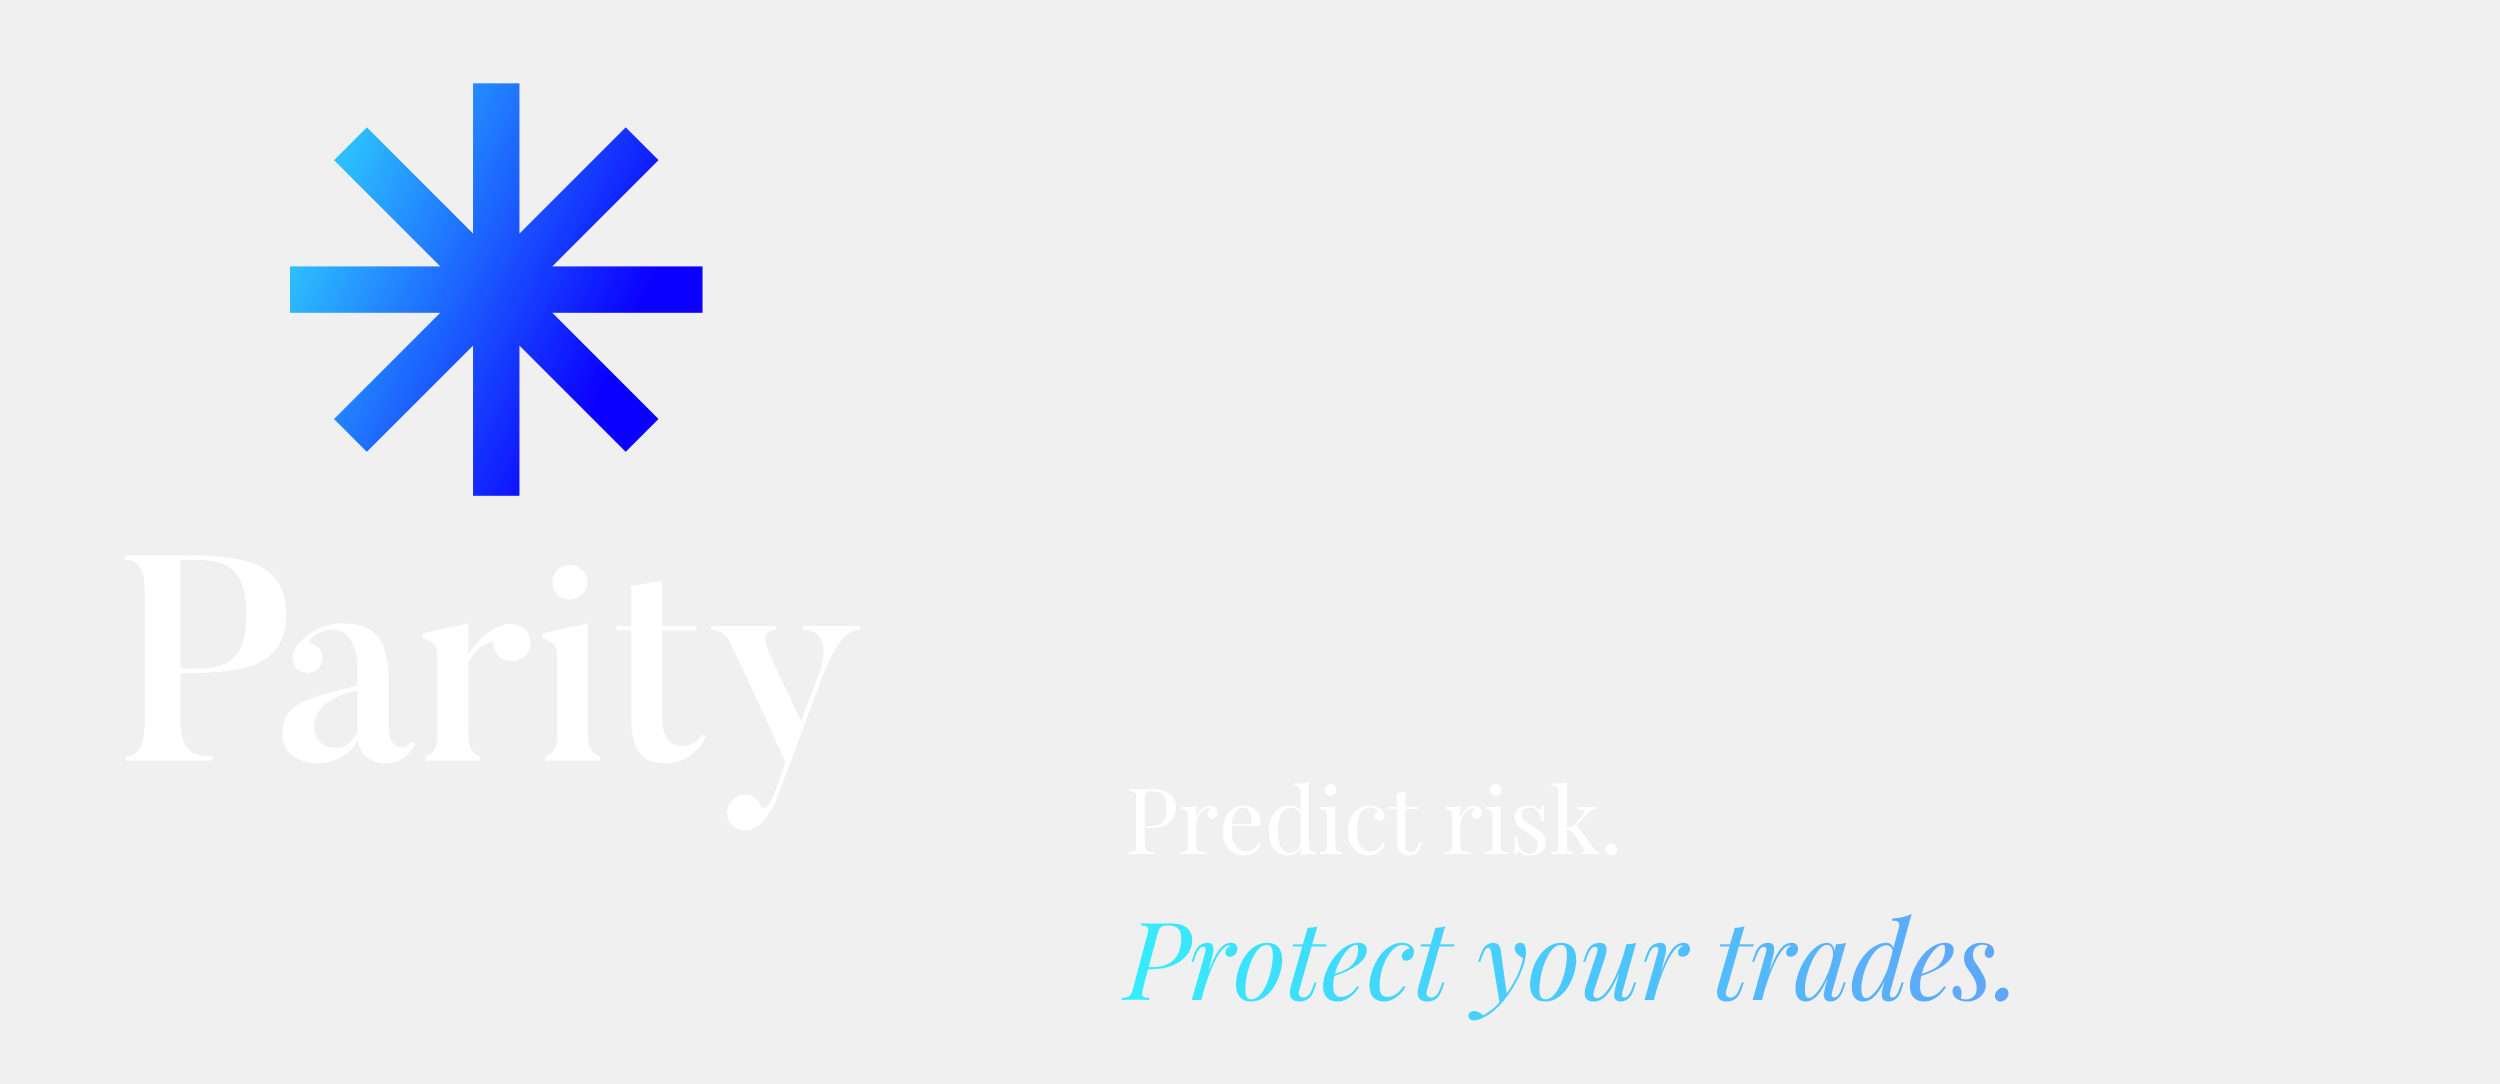
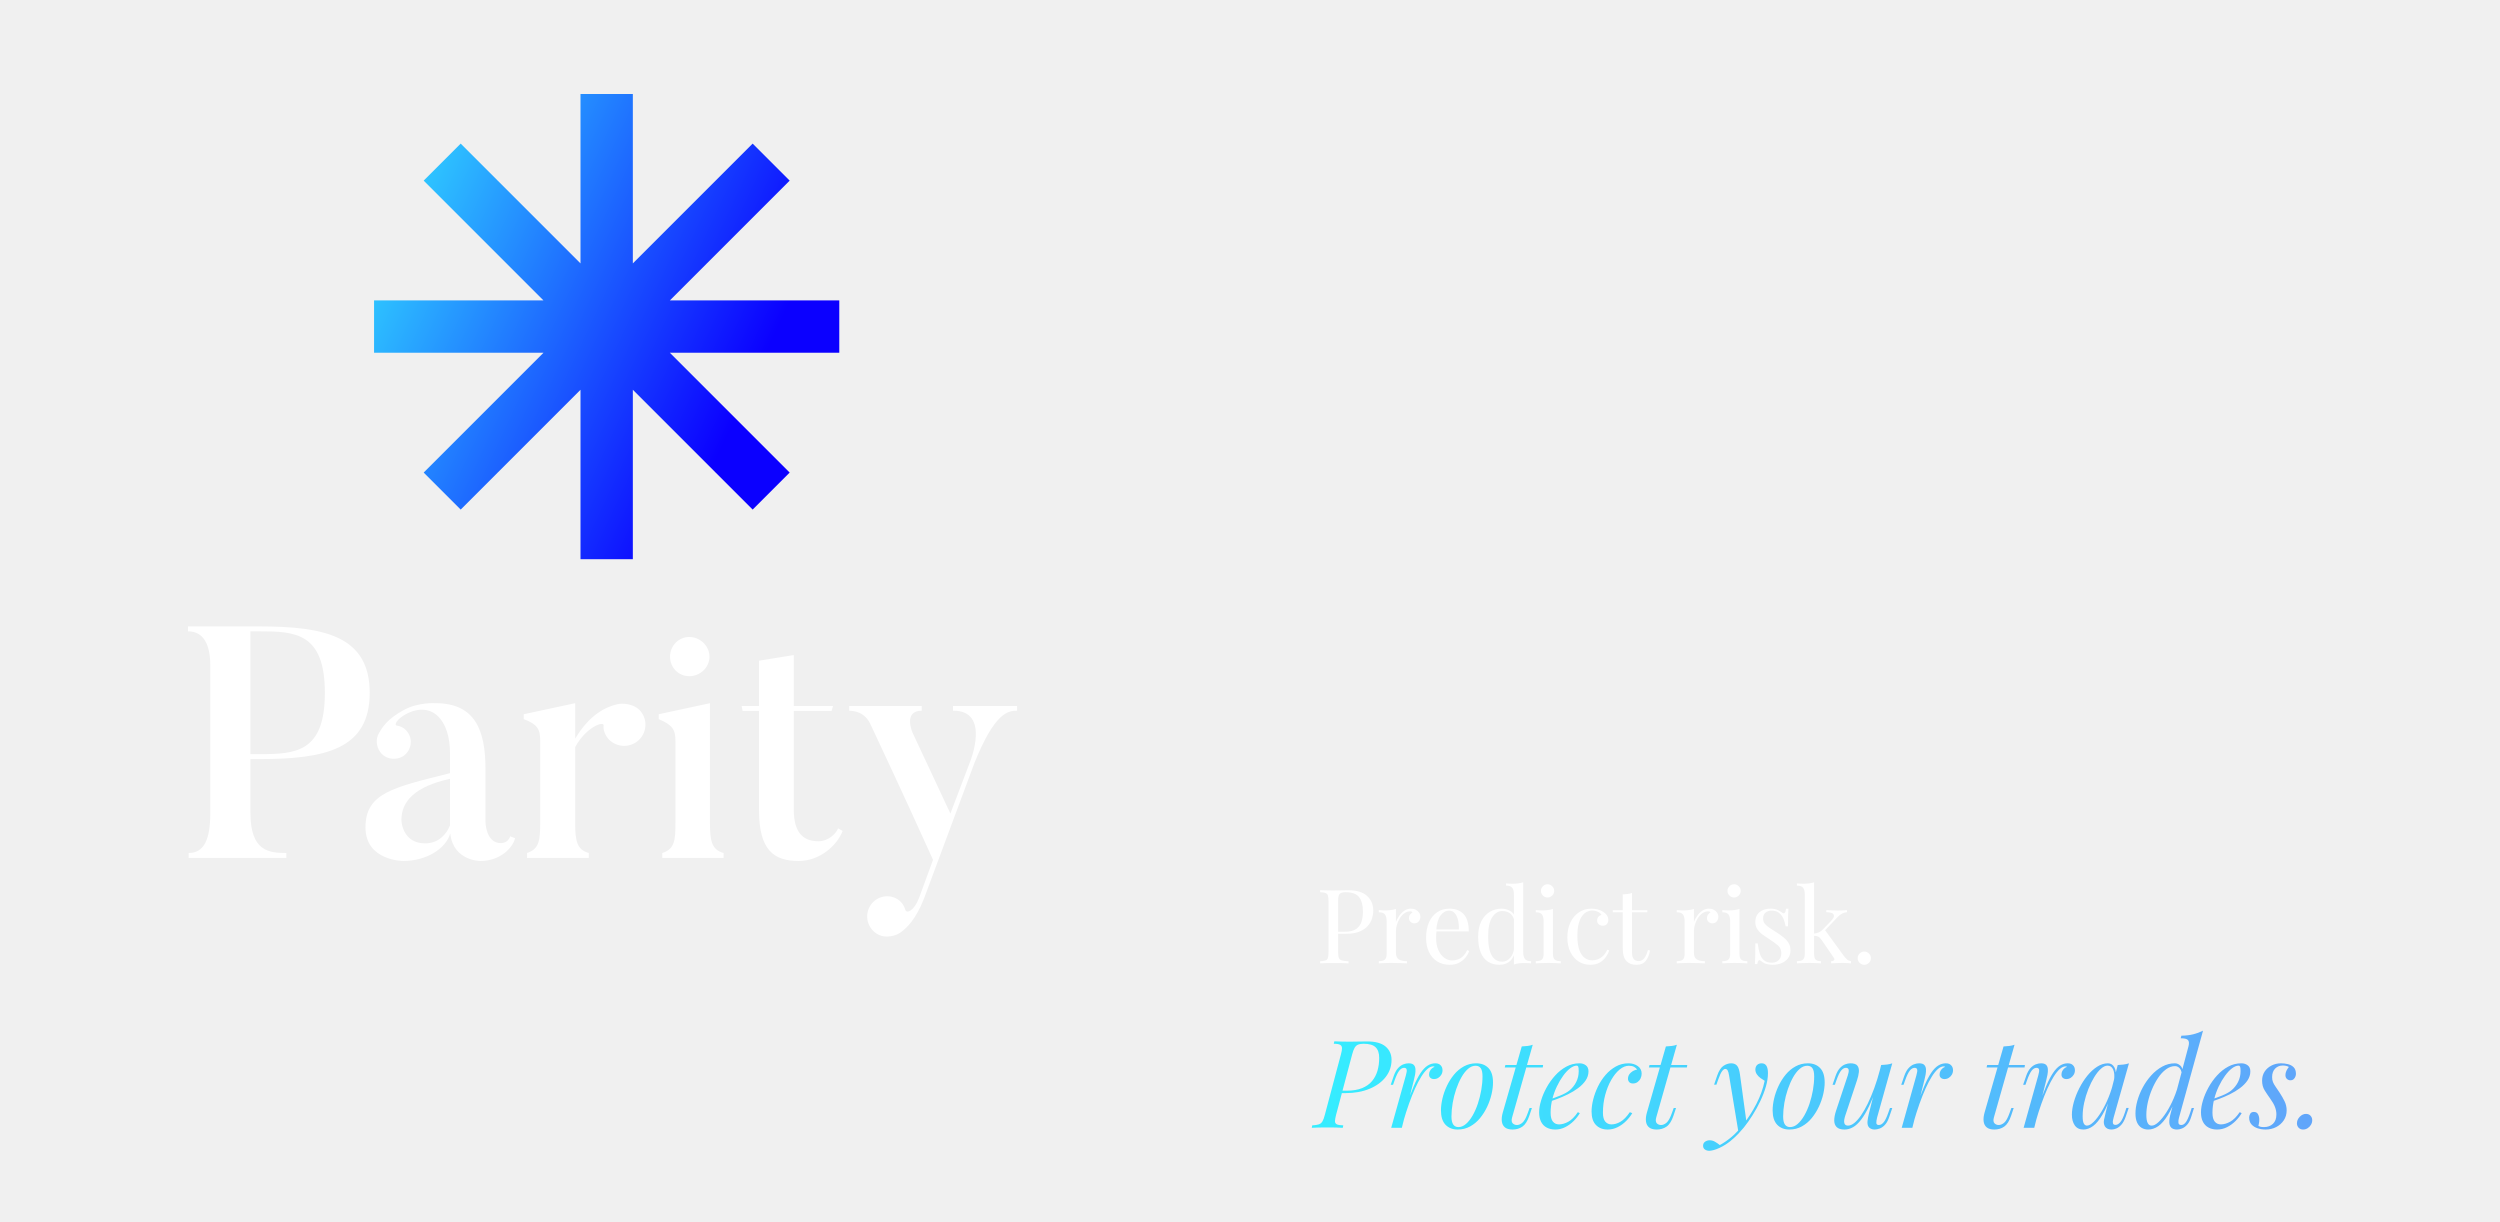
- <svg xmlns="http://www.w3.org/2000/svg" id="infographic" viewBox="0 0 1200 520" width="100%" height="100%">
+ <svg xmlns="http://www.w3.org/2000/svg" id="infographic" viewBox="0 0 1064 520" width="100%" height="100%">
  <defs>
    <linearGradient id="parity-icon-gradient" gradientTransform="rotate(25)" x1="0%" y1="0%" x2="100%" y2="0%">
      <stop offset="0%" style="stop-color: rgb(53, 237, 255); stop-opacity: 1;" />
      <stop offset="100%" style="stop-color: rgb(11, 0, 255); stop-opacity: 1;" />
    </linearGradient>
    <linearGradient id="parity-text-gradient" x1="0%" y1="0%" x2="100%" y2="0%">
      <stop offset="0%" style="stop-color: rgb(53, 237, 255); stop-opacity: 1;" />
      <stop offset="100%" style="stop-color: #60A5FA; stop-opacity: 1;" />
    </linearGradient>
  </defs>
-   <g id="parity-vertical-logo" transform="translate(60, 40) scale(2.2)">
+   <g id="parity-vertical-logo" transform="translate(80, 40) scale(2.2)">
    <g transform="matrix(1.125,0,0,1.125,24.75,-11.25)" fill="url(#parity-icon-gradient)">
      <path d="M90 45.5H60.864l20.603-20.603-6.364-6.364L54.5 39.135V10h-9.001v29.135L24.897 18.534l-6.364 6.364L39.135 45.5H10v9h29.135L18.533 75.101l6.364 6.364 20.602-20.601V90H54.5V60.864l20.603 20.602 6.364-6.364L60.864 54.5H90z" />
    </g>
    <g fill="#FFFFFF" id="parity-brand-text" transform="matrix(4.542516,0,0,4.542516,-1.77158,101.0467)">
      <path d="M3.05 5.87L3.05 0.64L3.43 0.64C4.94 0.64 6.22 0.69 6.22 3.26C6.22 5.80 4.97 5.87 3.43 5.87ZM3.05 6.08L3.43 6.08C6.22 6.08 8.13 5.67 8.13 3.26C8.13 0.85 6.22 0.43 3.43 0.43L0.39 0.43L0.39 0.64C1.05 0.64 1.34 1.19 1.34 2.10L1.34 8.39C1.34 9.53 1.06 10.08 0.42 10.08L0.42 10.29L4.58 10.29L4.58 10.08C3.84 10.08 3.05 10.01 3.05 8.37ZM11.55 6.92C11.55 6.92 11.55 8.88 11.55 8.90C11.42 9.24 11.09 9.67 10.49 9.67C9.60 9.67 9.48 8.86 9.48 8.67C9.48 7.88 10.05 7.25 11.55 6.92ZM14.11 9.37C14.03 9.66 13.72 9.66 13.72 9.66C13.06 9.66 13.06 8.74 13.06 8.74L13.06 6.50C13.06 4.84 12.61 3.70 10.93 3.70C10.93 3.70 10.22 3.65 9.60 3.98C8.85 4.38 8.64 4.77 8.51 5.00C8.39 5.22 8.40 5.53 8.57 5.77C8.79 6.09 9.25 6.16 9.58 5.94C9.90 5.70 9.98 5.25 9.74 4.93C9.62 4.76 9.46 4.68 9.27 4.65C9.18 4.63 9.25 4.38 9.74 4.13C10.79 3.63 11.55 4.40 11.55 5.84L11.55 6.68C9.13 7.29 7.95 7.52 7.95 8.99C7.95 10.42 9.56 10.42 9.56 10.42C10.54 10.42 11.37 9.90 11.56 9.25C11.69 10.43 12.85 10.42 12.85 10.42C13.66 10.42 14.22 9.88 14.32 9.45ZM18.65 3.75C18.20 3.86 17.51 4.16 16.88 5.21L16.88 3.70L14.69 4.17L14.69 4.38C15.26 4.59 15.39 4.80 15.39 5.28L15.39 8.78C15.39 9.51 15.36 9.91 14.83 10.08L14.83 10.29L17.46 10.29L17.46 10.08C16.95 9.94 16.88 9.56 16.88 8.78L16.88 5.57C17.36 4.69 18.12 4.45 18.09 4.65C18.07 4.86 18.16 5.08 18.33 5.26C18.70 5.61 19.26 5.60 19.61 5.25C19.96 4.90 19.96 4.33 19.61 3.98C19.36 3.74 18.93 3.68 18.65 3.75ZM21.74 2.55C22.20 2.55 22.60 2.18 22.60 1.72C22.60 1.26 22.20 0.88 21.74 0.88C21.28 0.88 20.92 1.26 20.92 1.72C20.92 2.18 21.28 2.55 21.74 2.55ZM23.20 10.08C22.69 9.94 22.62 9.56 22.62 8.79L22.62 3.70L20.44 4.17L20.44 4.38C21.01 4.62 21.15 4.82 21.15 5.29L21.15 8.79C21.15 9.51 21.13 9.91 20.59 10.08L20.59 10.29L23.20 10.29ZM28.08 9.03C27.97 9.28 27.65 9.58 27.24 9.58C26.56 9.58 26.19 9.18 26.19 8.23L26.19 4.03L27.80 4.03L27.86 3.82L26.19 3.82L26.19 1.65L24.71 1.89L24.71 3.82L23.97 3.82L24.01 4.03L24.71 4.03L24.71 8.27C24.71 9.97 25.35 10.42 26.40 10.42C27.29 10.42 28.03 9.77 28.27 9.14L28.08 9.03ZM32.97 3.82L32.97 4.02C34.59 4.00 33.70 6.19 33.70 6.19L32.86 8.40L31.25 4.96C31.25 4.96 30.83 4.02 31.64 4.02L31.64 3.82L28.55 3.82L28.55 4.02C28.76 4.03 29.23 4.06 29.48 4.65C29.48 4.65 30.84 7.53 32.12 10.37L31.53 11.98C31.32 12.54 31.00 12.68 30.94 12.50C30.88 12.29 30.74 12.10 30.52 12.00C30.09 11.80 29.58 12.00 29.39 12.43C29.20 12.87 29.39 13.37 29.82 13.57C30.11 13.71 30.55 13.62 30.77 13.44C31.01 13.26 31.40 12.89 31.74 12.01L33.89 6.23C34.75 4.10 35.31 4.02 35.70 4.02L35.70 3.82Z" />
    </g>
  </g>
-   <g id="parity-slogan" transform="translate(540, 0)">
+   <g id="parity-slogan" transform="translate(560, 0)">
    <path id="slogan-line-1" fill="#FFFFFF" d="M1.848 378.848Q2.772 378.892 4.268 378.936Q5.764 378.98 7.216 378.98Q9.284 378.98 11.176 378.936Q13.068 378.892 13.86 378.892Q19.184 378.892 21.824 381.312Q24.464 383.732 24.464 387.56Q24.464 389.144 23.936 390.882Q23.408 392.62 22.11 394.094Q20.812 395.568 18.568 396.492Q16.324 397.416 12.892 397.416H8.668V396.536H12.452Q15.576 396.536 17.226 395.348Q18.876 394.16 19.47 392.224Q20.064 390.288 20.064 388.044Q20.064 383.864 18.414 381.796Q16.764 379.728 12.76 379.728Q10.736 379.728 10.12 380.476Q9.504 381.224 9.504 383.512V405.336Q9.504 406.92 9.834 407.712Q10.164 408.504 11.132 408.768Q12.1 409.032 13.948 409.12V410Q12.804 409.912 11.044 409.89Q9.284 409.868 7.48 409.868Q5.764 409.868 4.268 409.89Q2.772 409.912 1.848 410V409.12Q3.344 409.032 4.114 408.768Q4.884 408.504 5.148 407.712Q5.412 406.92 5.412 405.336V383.512Q5.412 381.884 5.148 381.114Q4.884 380.344 4.114 380.058Q3.344 379.772 1.848 379.728ZM40.5 386.724Q41.688 386.724 42.59 387.208Q43.492 387.692 43.998 388.462Q44.504 389.232 44.504 390.2Q44.504 391.3 43.822 392.136Q43.14 392.972 41.996 392.972Q41.072 392.972 40.368 392.378Q39.664 391.784 39.664 390.684Q39.664 389.848 40.126 389.254Q40.588 388.66 41.16 388.308Q40.852 387.868 40.236 387.868Q38.872 387.868 37.728 388.682Q36.584 389.496 35.792 390.772Q35 392.048 34.56 393.478Q34.12 394.908 34.12 396.14V405.468Q34.12 407.624 35.374 408.35Q36.628 409.076 38.784 409.076V410Q37.772 409.956 35.924 409.89Q34.076 409.824 32.008 409.824Q30.512 409.824 29.038 409.89Q27.564 409.956 26.816 410V409.076Q28.62 409.076 29.39 408.416Q30.16 407.756 30.16 405.908V392.136Q30.16 390.156 29.456 389.21Q28.752 388.264 26.816 388.264V387.34Q28.224 387.472 29.544 387.472Q30.82 387.472 31.986 387.318Q33.152 387.164 34.12 386.856V392.356Q34.604 391.08 35.506 389.782Q36.408 388.484 37.684 387.604Q38.96 386.724 40.5 386.724ZM56.888 386.724Q60.76 386.724 62.938 389.078Q65.116 391.432 65.116 396.404H49.584L49.54 395.568H60.892Q60.98 393.412 60.54 391.586Q60.1 389.76 59.154 388.66Q58.208 387.56 56.712 387.56Q54.688 387.56 53.126 389.584Q51.564 391.608 51.256 396.008L51.388 396.184Q51.3 396.844 51.256 397.636Q51.212 398.428 51.212 399.22Q51.212 402.212 52.18 404.368Q53.148 406.524 54.71 407.646Q56.272 408.768 57.944 408.768Q59.264 408.768 60.452 408.35Q61.64 407.932 62.652 406.964Q63.664 405.996 64.412 404.368L65.292 404.72Q64.808 406.172 63.708 407.536Q62.608 408.9 60.936 409.758Q59.264 410.616 57.064 410.616Q53.896 410.616 51.63 409.164Q49.364 407.712 48.154 405.138Q46.944 402.564 46.944 399.22Q46.944 395.348 48.176 392.554Q49.408 389.76 51.652 388.242Q53.896 386.724 56.888 386.724ZM88.28 375.504V405.204Q88.28 407.184 89.006 408.13Q89.732 409.076 91.624 409.076V410Q90.26 409.868 88.896 409.868Q87.62 409.868 86.454 410Q85.288 410.132 84.32 410.484V380.784Q84.32 378.804 83.616 377.858Q82.912 376.912 80.976 376.912V375.988Q82.384 376.12 83.704 376.12Q84.98 376.12 86.146 375.966Q87.312 375.812 88.28 375.504ZM79.04 386.724Q80.976 386.724 82.67 387.648Q84.364 388.572 84.936 390.816L84.364 391.256Q83.748 389.408 82.45 388.572Q81.152 387.736 79.392 387.736Q76.796 387.736 75.058 390.42Q73.32 393.104 73.364 398.692Q73.364 402.256 74.046 404.61Q74.728 406.964 76.07 408.13Q77.412 409.296 79.348 409.296Q81.196 409.296 82.692 407.712Q84.188 406.128 84.496 403.048L85.024 403.664Q84.672 407.008 82.89 408.812Q81.108 410.616 78.072 410.616Q75.344 410.616 73.298 409.296Q71.252 407.976 70.174 405.336Q69.096 402.696 69.096 398.692Q69.096 394.688 70.482 392.026Q71.868 389.364 74.134 388.044Q76.4 386.724 79.04 386.724ZM98.64 376.34Q99.784 376.34 100.62 377.176Q101.456 378.012 101.456 379.156Q101.456 380.3 100.62 381.136Q99.784 381.972 98.64 381.972Q97.496 381.972 96.66 381.136Q95.824 380.3 95.824 379.156Q95.824 378.012 96.66 377.176Q97.496 376.34 98.64 376.34ZM100.928 386.856V405.908Q100.928 407.756 101.698 408.416Q102.468 409.076 104.272 409.076V410Q103.524 409.956 102.006 409.89Q100.488 409.824 98.948 409.824Q97.452 409.824 95.912 409.89Q94.372 409.956 93.624 410V409.076Q95.428 409.076 96.198 408.416Q96.968 407.756 96.968 405.908V392.136Q96.968 390.156 96.264 389.21Q95.56 388.264 93.624 388.264V387.34Q95.032 387.472 96.352 387.472Q97.628 387.472 98.794 387.318Q99.96 387.164 100.928 386.856ZM117.316 386.724Q118.724 386.724 120.044 387.076Q121.364 387.428 122.42 388.132Q123.432 388.792 123.96 389.65Q124.488 390.508 124.488 391.52Q124.488 392.708 123.828 393.346Q123.168 393.984 122.156 393.984Q121.188 393.984 120.462 393.412Q119.736 392.84 119.736 391.784Q119.736 390.772 120.286 390.156Q120.836 389.54 121.584 389.364Q121.144 388.572 120.022 388.044Q118.9 387.516 117.624 387.516Q116.524 387.516 115.424 388.044Q114.324 388.572 113.4 389.782Q112.476 390.992 111.904 393.082Q111.332 395.172 111.332 398.296Q111.332 402.168 112.212 404.456Q113.092 406.744 114.522 407.734Q115.952 408.724 117.668 408.724Q118.812 408.724 120 408.284Q121.188 407.844 122.244 406.854Q123.3 405.864 124.048 404.192L124.884 404.5Q124.444 405.908 123.432 407.338Q122.42 408.768 120.792 409.692Q119.164 410.616 116.788 410.616Q114.06 410.616 111.86 409.208Q109.66 407.8 108.362 405.182Q107.064 402.564 107.064 398.956Q107.064 395.348 108.362 392.598Q109.66 389.848 111.992 388.286Q114.324 386.724 117.316 386.724ZM134.584 380.036V387.384H141.096V388.264H134.584V405.292Q134.584 407.36 135.332 408.196Q136.08 409.032 137.4 409.032Q138.72 409.032 139.688 407.954Q140.656 406.876 141.36 404.324L142.24 404.544Q141.8 407.096 140.502 408.856Q139.204 410.616 136.52 410.616Q135.024 410.616 134.056 410.242Q133.088 409.868 132.34 409.164Q131.372 408.152 130.998 406.744Q130.624 405.336 130.624 403.004V388.264H126.4V387.384H130.624V380.652Q131.724 380.608 132.736 380.476Q133.748 380.344 134.584 380.036ZM167.316 386.724Q168.504 386.724 169.406 387.208Q170.308 387.692 170.814 388.462Q171.32 389.232 171.32 390.2Q171.32 391.3 170.638 392.136Q169.956 392.972 168.812 392.972Q167.888 392.972 167.184 392.378Q166.48 391.784 166.48 390.684Q166.48 389.848 166.942 389.254Q167.404 388.66 167.976 388.308Q167.668 387.868 167.052 387.868Q165.688 387.868 164.544 388.682Q163.4 389.496 162.608 390.772Q161.816 392.048 161.376 393.478Q160.936 394.908 160.936 396.14V405.468Q160.936 407.624 162.19 408.35Q163.444 409.076 165.6 409.076V410Q164.588 409.956 162.74 409.89Q160.892 409.824 158.824 409.824Q157.328 409.824 155.854 409.89Q154.38 409.956 153.632 410V409.076Q155.436 409.076 156.206 408.416Q156.976 407.756 156.976 405.908V392.136Q156.976 390.156 156.272 389.21Q155.568 388.264 153.632 388.264V387.34Q155.04 387.472 156.36 387.472Q157.636 387.472 158.802 387.318Q159.968 387.164 160.936 386.856V392.356Q161.42 391.08 162.322 389.782Q163.224 388.484 164.5 387.604Q165.776 386.724 167.316 386.724ZM178.028 376.34Q179.172 376.34 180.008 377.176Q180.844 378.012 180.844 379.156Q180.844 380.3 180.008 381.136Q179.172 381.972 178.028 381.972Q176.884 381.972 176.048 381.136Q175.212 380.3 175.212 379.156Q175.212 378.012 176.048 377.176Q176.884 376.34 178.028 376.34ZM180.316 386.856V405.908Q180.316 407.756 181.086 408.416Q181.856 409.076 183.66 409.076V410Q182.912 409.956 181.394 409.89Q179.876 409.824 178.336 409.824Q176.84 409.824 175.3 409.89Q173.76 409.956 173.012 410V409.076Q174.816 409.076 175.586 408.416Q176.356 407.756 176.356 405.908V392.136Q176.356 390.156 175.652 389.21Q174.948 388.264 173.012 388.264V387.34Q174.42 387.472 175.74 387.472Q177.016 387.472 178.182 387.318Q179.348 387.164 180.316 386.856ZM193.58 386.724Q195.34 386.724 196.572 387.296Q197.804 387.868 198.376 388.352Q199.828 389.54 200.136 386.768H201.148Q201.06 388 201.016 389.694Q200.972 391.388 200.972 394.248H199.96Q199.696 392.62 199.058 391.08Q198.42 389.54 197.188 388.55Q195.956 387.56 193.976 387.56Q192.436 387.56 191.402 388.418Q190.368 389.276 190.368 390.948Q190.368 392.268 191.16 393.214Q191.952 394.16 193.228 394.974Q194.504 395.788 196 396.756Q197.672 397.812 199.036 398.912Q200.4 400.012 201.214 401.332Q202.028 402.652 202.028 404.456Q202.028 406.48 200.972 407.844Q199.916 409.208 198.222 409.912Q196.528 410.616 194.504 410.616Q193.536 410.616 192.678 410.462Q191.82 410.308 191.028 410Q190.588 409.78 190.126 409.472Q189.664 409.164 189.224 408.812Q188.784 408.46 188.432 408.834Q188.08 409.208 187.904 410.308H186.892Q186.98 408.9 187.024 406.876Q187.068 404.852 187.068 401.508H188.08Q188.388 403.972 188.96 405.82Q189.532 407.668 190.764 408.702Q191.996 409.736 194.196 409.736Q195.076 409.736 195.978 409.34Q196.88 408.944 197.496 408.02Q198.112 407.096 198.112 405.556Q198.112 403.62 196.704 402.388Q195.296 401.156 193.14 399.792Q191.556 398.78 190.17 397.768Q188.784 396.756 187.926 395.48Q187.068 394.204 187.068 392.4Q187.068 390.42 187.97 389.166Q188.872 387.912 190.368 387.318Q191.864 386.724 193.58 386.724ZM212.08 375.504V405.908Q212.08 407.756 212.74 408.416Q213.4 409.076 214.984 409.076V410Q214.28 409.956 212.894 409.89Q211.508 409.824 210.1 409.824Q208.604 409.824 207.064 409.89Q205.524 409.956 204.776 410V409.076Q206.58 409.076 207.35 408.416Q208.12 407.756 208.12 405.908V380.784Q208.12 378.804 207.416 377.858Q206.712 376.912 204.776 376.912V375.988Q206.184 376.12 207.504 376.12Q208.78 376.12 209.946 375.966Q211.112 375.812 212.08 375.504ZM226.072 387.34V388.22Q224.972 388.308 224.004 388.814Q223.036 389.32 222.112 390.288L215.908 396.8L216.524 395.568L224.708 406.788Q225.456 407.8 226.138 408.372Q226.82 408.944 227.788 409.076V410Q227.304 409.956 226.27 409.89Q225.236 409.824 224.224 409.824Q222.86 409.824 221.452 409.89Q220.044 409.956 219.34 410V409.076Q220.22 409.076 220.572 408.636Q220.924 408.196 220.44 407.58L215.38 400.188Q214.544 399 213.862 398.648Q213.18 398.296 211.904 398.252V397.372Q213.312 397.196 214.192 396.778Q215.072 396.36 215.864 395.524L219.12 392.136Q220.528 390.684 220.528 389.826Q220.528 388.968 219.626 388.594Q218.724 388.22 217.272 388.22V387.34Q218.416 387.384 219.846 387.45Q221.276 387.516 222.244 387.516Q222.992 387.516 223.696 387.494Q224.4 387.472 225.016 387.428Q225.632 387.384 226.072 387.34ZM233.44 404.984Q234.584 404.984 235.42 405.82Q236.256 406.656 236.256 407.8Q236.256 408.944 235.42 409.78Q234.584 410.616 233.44 410.616Q232.296 410.616 231.46 409.78Q230.624 408.944 230.624 407.8Q230.624 406.656 231.46 405.82Q232.296 404.984 233.44 404.984Z" />
    <path id="slogan-line-2" fill="url(#parity-text-gradient)" d="M10.556 465.232 10.816 464.192H13.156Q17.004 464.192 19.656 463.126Q22.308 462.06 23.92 460.136Q25.532 458.212 26.26 455.69Q26.988 453.168 26.988 450.256Q26.988 447.188 25.454 445.706Q23.92 444.224 20.384 444.224Q18.876 444.224 17.966 444.614Q17.056 445.004 16.51 445.966Q15.964 446.928 15.496 448.696L8.632 474.488Q8.216 476.1 8.164 477.062Q8.112 478.024 8.866 478.466Q9.62 478.908 11.7 478.96L11.492 480Q10.296 479.896 8.58 479.87Q6.864 479.844 5.044 479.844Q3.016 479.844 1.196 479.87Q-0.624 479.896 -1.716 480L-1.508 478.96Q0.26 478.856 1.248 478.544Q2.236 478.232 2.808 477.296Q3.38 476.36 3.848 474.488L10.712 448.696Q11.18 447.032 11.154 446.07Q11.128 445.108 10.348 444.666Q9.568 444.224 7.644 444.224L7.904 443.184Q8.944 443.236 10.764 443.288Q12.584 443.34 14.3 443.34Q16.172 443.34 18.07 443.288Q19.968 443.236 21.892 443.236Q27.144 443.236 29.692 445.394Q32.24 447.552 32.24 451.088Q32.24 455.144 29.77 458.342Q27.3 461.54 22.88 463.386Q18.46 465.232 12.636 465.232ZM36.62 480H32.096L38.336 457.692Q38.856 455.924 38.674 455.196Q38.492 454.468 37.608 454.468Q36.464 454.468 35.528 455.664Q34.592 456.86 33.552 459.772L32.876 461.696H31.888L33.188 457.9Q33.968 455.716 35.034 454.572Q36.1 453.428 37.27 452.986Q38.44 452.544 39.48 452.544Q41.04 452.544 41.69 453.22Q42.34 453.896 42.418 454.988Q42.496 456.08 42.262 457.354Q42.028 458.628 41.716 459.824ZM49.984 453.844Q48.788 453.844 47.514 454.962Q46.24 456.08 44.914 458.186Q43.588 460.292 42.262 463.23Q40.936 466.168 39.662 469.756Q38.388 473.344 37.192 477.504L38.492 470.848Q40.208 465.752 41.69 462.268Q43.172 458.784 44.628 456.626Q46.084 454.468 47.618 453.506Q49.152 452.544 50.868 452.544Q52.324 452.544 53.13 453.376Q53.936 454.208 53.936 455.508Q53.936 456.548 53.416 457.406Q52.896 458.264 52.09 458.758Q51.284 459.252 50.296 459.252Q49.412 459.252 48.814 458.758Q48.216 458.264 48.216 457.38Q48.216 456.548 48.528 455.898Q48.84 455.248 49.36 454.78Q49.88 454.312 50.556 454.052Q50.452 453.948 50.322 453.896Q50.192 453.844 49.984 453.844ZM67.988 453.584Q66.324 453.584 64.79 454.91Q63.256 456.236 61.982 458.498Q60.708 460.76 59.746 463.568Q58.784 466.376 58.264 469.392Q57.744 472.408 57.744 475.164Q57.744 477.504 58.498 478.596Q59.252 479.688 60.708 479.688Q62.372 479.688 63.906 478.362Q65.44 477.036 66.74 474.774Q68.04 472.512 68.976 469.704Q69.912 466.896 70.432 463.906Q70.952 460.916 70.952 458.108Q70.952 455.716 70.224 454.65Q69.496 453.584 67.988 453.584ZM53.272 472.564Q53.272 470.276 53.896 467.572Q54.52 464.868 55.768 462.216Q57.016 459.564 58.81 457.38Q60.604 455.196 62.996 453.87Q65.388 452.544 68.3 452.544Q71.524 452.544 73.474 454.546Q75.424 456.548 75.424 460.708Q75.424 462.996 74.8 465.7Q74.176 468.404 72.928 471.056Q71.68 473.708 69.886 475.892Q68.092 478.076 65.7 479.402Q63.308 480.728 60.396 480.728Q57.172 480.728 55.222 478.7Q53.272 476.672 53.272 472.564ZM96.756 453.272 96.6 454.312H80.428L80.688 453.272ZM83.548 475.58Q83.08 477.296 83.782 478.05Q84.484 478.804 85.628 478.804Q86.772 478.804 87.942 477.816Q89.112 476.828 90.256 473.604L90.984 471.576H91.972L90.88 474.852Q89.736 478.232 87.942 479.48Q86.148 480.728 83.756 480.728Q81.624 480.728 80.506 479.818Q79.388 478.908 79.18 477.244Q78.972 475.58 79.596 473.448L87.656 445.368Q88.904 445.316 90.126 445.16Q91.348 445.004 92.336 444.64ZM98.796 468.196Q101.708 467.208 104.074 466.246Q106.44 465.284 107.844 464.192Q109.716 462.684 110.808 460.552Q111.9 458.42 111.9 455.872Q111.9 454.364 111.692 453.948Q111.484 453.532 111.068 453.532Q109.768 453.532 108.26 454.676Q106.752 455.82 105.296 457.822Q103.84 459.824 102.618 462.372Q101.396 464.92 100.668 467.806Q99.94 470.692 99.94 473.552Q99.94 476.204 100.928 477.374Q101.916 478.544 103.528 478.544Q105.4 478.544 107.48 477.4Q109.56 476.256 111.536 473.344L112.368 473.76Q111.38 475.476 109.768 477.088Q108.156 478.7 106.154 479.714Q104.152 480.728 101.916 480.728Q99.836 480.728 98.276 479.896Q96.716 479.064 95.884 477.426Q95.052 475.788 95.052 473.396Q95.052 471.16 95.884 468.378Q96.716 465.596 98.25 462.814Q99.784 460.032 101.916 457.692Q104.048 455.352 106.648 453.948Q109.248 452.544 112.212 452.544Q113.824 452.544 114.942 453.402Q116.06 454.26 116.06 455.976Q116.06 458.056 114.838 459.85Q113.616 461.644 111.614 463.126Q109.612 464.608 107.272 465.752Q104.932 466.896 102.696 467.728Q100.46 468.56 98.744 469.08ZM133.232 453.584Q131.256 453.584 129.306 455.196Q127.356 456.808 125.744 459.616Q124.132 462.424 123.17 466.012Q122.208 469.6 122.208 473.552Q122.208 476.204 123.222 477.374Q124.236 478.544 125.848 478.544Q127.72 478.544 129.696 477.4Q131.672 476.256 133.648 473.344L134.688 473.76Q133.7 475.476 132.088 477.088Q130.476 478.7 128.474 479.714Q126.472 480.728 124.236 480.728Q121.116 480.728 119.244 478.804Q117.372 476.88 117.372 473.084Q117.372 470.692 118.074 467.91Q118.776 465.128 120.102 462.398Q121.428 459.668 123.352 457.458Q125.276 455.248 127.72 453.896Q130.164 452.544 133.076 452.544Q135.364 452.544 137.028 453.714Q138.692 454.884 138.692 456.964Q138.692 457.952 138.25 458.914Q137.808 459.876 136.976 460.5Q136.144 461.124 135 461.124Q133.908 461.124 133.388 460.526Q132.868 459.928 132.868 459.096Q132.868 457.588 134.064 456.522Q135.26 455.456 136.768 455.196Q136.248 454.468 135.416 454.026Q134.584 453.584 133.232 453.584ZM158.1 453.272 157.944 454.312H141.772L142.032 453.272ZM144.892 475.58Q144.424 477.296 145.126 478.05Q145.828 478.804 146.972 478.804Q148.116 478.804 149.286 477.816Q150.456 476.828 151.6 473.604L152.328 471.576H153.316L152.224 474.852Q151.08 478.232 149.286 479.48Q147.492 480.728 145.1 480.728Q142.968 480.728 141.85 479.818Q140.732 478.908 140.524 477.244Q140.316 475.58 140.94 473.448L149 445.368Q150.248 445.316 151.47 445.16Q152.692 445.004 153.68 444.64ZM183.344 477.92 179.86 481.716 175.908 457.796Q175.648 456.184 175.284 455.56Q174.92 454.936 174.244 454.936Q173.672 454.936 172.944 455.846Q172.216 456.756 171.176 459.72L170.5 461.644H169.512L170.812 457.848Q171.904 454.676 173.516 453.61Q175.128 452.544 176.792 452.544Q178.404 452.544 179.288 453.558Q180.172 454.572 180.536 457.328ZM171.956 487.332Q174.192 486.136 176.714 484.082Q179.236 482.028 181.94 478.544Q185.008 474.644 187.53 469.782Q190.052 464.92 191.04 459.98Q190.208 459.512 189.246 458.81Q188.284 458.108 187.66 457.146Q187.036 456.184 187.088 454.988Q187.192 453.792 187.92 453.168Q188.648 452.544 189.74 452.544Q191.144 452.544 191.794 453.61Q192.444 454.676 192.444 456.756Q192.444 459.408 191.56 462.45Q190.676 465.492 189.194 468.612Q187.712 471.732 185.892 474.618Q184.072 477.504 182.2 479.844Q181.368 480.884 179.912 482.444Q178.456 484.004 176.454 485.642Q174.452 487.28 171.956 488.476Q170.396 489.204 169.278 489.49Q168.16 489.776 167.432 489.776Q166.392 489.776 165.612 489.23Q164.832 488.684 164.832 487.644Q164.832 486.5 165.69 485.902Q166.548 485.304 167.64 485.304Q168.836 485.304 169.902 485.928Q170.968 486.552 171.956 487.332ZM209.148 453.584Q207.484 453.584 205.95 454.91Q204.416 456.236 203.142 458.498Q201.868 460.76 200.906 463.568Q199.944 466.376 199.424 469.392Q198.904 472.408 198.904 475.164Q198.904 477.504 199.658 478.596Q200.412 479.688 201.868 479.688Q203.532 479.688 205.066 478.362Q206.6 477.036 207.9 474.774Q209.2 472.512 210.136 469.704Q211.072 466.896 211.592 463.906Q212.112 460.916 212.112 458.108Q212.112 455.716 211.384 454.65Q210.656 453.584 209.148 453.584ZM194.432 472.564Q194.432 470.276 195.056 467.572Q195.68 464.868 196.928 462.216Q198.176 459.564 199.97 457.38Q201.764 455.196 204.156 453.87Q206.548 452.544 209.46 452.544Q212.684 452.544 214.634 454.546Q216.584 456.548 216.584 460.708Q216.584 462.996 215.96 465.7Q215.336 468.404 214.088 471.056Q212.84 473.708 211.046 475.892Q209.252 478.076 206.86 479.402Q204.468 480.728 201.556 480.728Q198.332 480.728 196.382 478.7Q194.432 476.672 194.432 472.564ZM239.06 462.008Q237.188 467.208 235.472 470.796Q233.756 474.384 232.066 476.568Q230.376 478.752 228.634 479.74Q226.892 480.728 225.02 480.728Q222.732 480.728 221.692 479.688Q220.652 478.648 220.652 476.88Q220.652 475.112 221.38 472.876L226.424 457.692Q226.944 456.132 226.788 455.3Q226.632 454.468 225.592 454.468Q224.604 454.468 223.642 455.56Q222.68 456.652 221.588 459.772L220.912 461.696H219.924L221.224 457.9Q222.004 455.716 223.07 454.572Q224.136 453.428 225.306 452.986Q226.476 452.544 227.516 452.544Q229.804 452.544 230.558 453.61Q231.312 454.676 231.13 456.34Q230.948 458.004 230.324 459.824L225.384 474.696Q223.928 479.064 226.528 479.064Q227.776 479.064 229.18 477.946Q230.584 476.828 232.04 474.722Q233.496 472.616 234.926 469.678Q236.356 466.74 237.682 463.126Q239.008 459.512 240.1 455.352ZM238.904 475.58Q238.54 476.984 238.566 477.894Q238.592 478.804 239.632 478.804Q240.776 478.804 241.738 477.582Q242.7 476.36 243.688 473.5L244.364 471.576H245.352L244.052 475.372Q243.324 477.556 242.258 478.7Q241.192 479.844 240.022 480.286Q238.852 480.728 237.76 480.728Q236.928 480.728 236.2 480.364Q235.472 480 235.108 479.324Q234.692 478.44 234.822 477.088Q234.952 475.736 235.524 473.448L240.62 453.272Q241.92 453.22 243.142 453.064Q244.364 452.908 245.352 452.544ZM253.892 480H249.368L255.608 457.692Q256.128 455.924 255.946 455.196Q255.764 454.468 254.88 454.468Q253.736 454.468 252.8 455.664Q251.864 456.86 250.824 459.772L250.148 461.696H249.16L250.46 457.9Q251.24 455.716 252.306 454.572Q253.372 453.428 254.542 452.986Q255.712 452.544 256.752 452.544Q258.312 452.544 258.962 453.22Q259.612 453.896 259.69 454.988Q259.768 456.08 259.534 457.354Q259.3 458.628 258.988 459.824ZM267.256 453.844Q266.06 453.844 264.786 454.962Q263.512 456.08 262.186 458.186Q260.86 460.292 259.534 463.23Q258.208 466.168 256.934 469.756Q255.66 473.344 254.464 477.504L255.764 470.848Q257.48 465.752 258.962 462.268Q260.444 458.784 261.9 456.626Q263.356 454.468 264.89 453.506Q266.424 452.544 268.14 452.544Q269.596 452.544 270.402 453.376Q271.208 454.208 271.208 455.508Q271.208 456.548 270.688 457.406Q270.168 458.264 269.362 458.758Q268.556 459.252 267.568 459.252Q266.684 459.252 266.086 458.758Q265.488 458.264 265.488 457.38Q265.488 456.548 265.8 455.898Q266.112 455.248 266.632 454.78Q267.152 454.312 267.828 454.052Q267.724 453.948 267.594 453.896Q267.464 453.844 267.256 453.844ZM301.808 453.272 301.652 454.312H285.48L285.74 453.272ZM288.6 475.58Q288.132 477.296 288.834 478.05Q289.536 478.804 290.68 478.804Q291.824 478.804 292.994 477.816Q294.164 476.828 295.308 473.604L296.036 471.576H297.024L295.932 474.852Q294.788 478.232 292.994 479.48Q291.2 480.728 288.808 480.728Q286.676 480.728 285.558 479.818Q284.44 478.908 284.232 477.244Q284.024 475.58 284.648 473.448L292.708 445.368Q293.956 445.316 295.178 445.16Q296.4 445.004 297.388 444.64ZM305.772 480H301.248L307.488 457.692Q308.008 455.924 307.826 455.196Q307.644 454.468 306.76 454.468Q305.616 454.468 304.68 455.664Q303.744 456.86 302.704 459.772L302.028 461.696H301.04L302.34 457.9Q303.12 455.716 304.186 454.572Q305.252 453.428 306.422 452.986Q307.592 452.544 308.632 452.544Q310.192 452.544 310.842 453.22Q311.492 453.896 311.57 454.988Q311.648 456.08 311.414 457.354Q311.18 458.628 310.868 459.824ZM319.136 453.844Q317.94 453.844 316.666 454.962Q315.392 456.08 314.066 458.186Q312.74 460.292 311.414 463.23Q310.088 466.168 308.814 469.756Q307.54 473.344 306.344 477.504L307.644 470.848Q309.36 465.752 310.842 462.268Q312.324 458.784 313.78 456.626Q315.236 454.468 316.77 453.506Q318.304 452.544 320.02 452.544Q321.476 452.544 322.282 453.376Q323.088 454.208 323.088 455.508Q323.088 456.548 322.568 457.406Q322.048 458.264 321.242 458.758Q320.436 459.252 319.448 459.252Q318.564 459.252 317.966 458.758Q317.368 458.264 317.368 457.38Q317.368 456.548 317.68 455.898Q317.992 455.248 318.512 454.78Q319.032 454.312 319.708 454.052Q319.604 453.948 319.474 453.896Q319.344 453.844 319.136 453.844ZM328.196 479.064Q329.444 479.064 331.056 477.478Q332.668 475.892 334.332 473.188Q335.996 470.484 337.4 467.052Q338.804 463.62 339.636 459.928L338.752 465.544Q336.776 471.056 334.8 474.41Q332.824 477.764 330.796 479.246Q328.768 480.728 326.688 480.728Q324.244 480.728 323.022 478.96Q321.8 477.192 321.8 474.436Q321.8 471.94 322.632 469.002Q323.464 466.064 324.946 463.152Q326.428 460.24 328.352 457.848Q330.276 455.456 332.538 454Q334.8 452.544 337.14 452.544Q338.96 452.544 339.922 454.338Q340.884 456.132 340.312 459.356L339.74 459.668Q340.104 456.912 339.376 455.222Q338.648 453.532 336.984 453.532Q335.632 453.532 334.15 454.858Q332.668 456.184 331.29 458.446Q329.912 460.708 328.794 463.516Q327.676 466.324 327.026 469.314Q326.376 472.304 326.376 475.06Q326.376 477.296 326.87 478.18Q327.364 479.064 328.196 479.064ZM341.3 453.272Q342.548 453.22 343.796 453.064Q345.044 452.908 346.084 452.544L339.584 475.528Q339.48 475.996 339.298 476.75Q339.116 477.504 339.298 478.128Q339.48 478.752 340.364 478.752Q341.404 478.752 342.392 477.608Q343.38 476.464 344.368 473.448L344.992 471.524H345.98L344.68 475.32Q343.952 477.4 342.938 478.57Q341.924 479.74 340.832 480.234Q339.74 480.728 338.7 480.728Q336.672 480.728 335.84 479.376Q335.164 478.18 335.476 476.594Q335.788 475.008 336.204 473.396ZM367.416 475.58Q367.052 476.776 367.13 477.79Q367.208 478.804 368.352 478.804Q369.392 478.804 370.276 477.634Q371.16 476.464 372.148 473.5L372.772 471.576H373.76L372.564 475.372Q371.94 477.452 370.9 478.622Q369.86 479.792 368.716 480.26Q367.572 480.728 366.532 480.728Q363.412 480.728 363.256 477.764Q363.204 476.932 363.386 475.84Q363.568 474.748 363.932 473.448L371.42 445.316Q371.888 443.548 371.264 442.716Q370.64 441.884 368.092 441.884L368.404 440.792Q371.264 440.74 373.448 440.194Q375.632 439.648 377.608 438.66ZM355.768 479.064Q357.068 479.064 358.706 477.53Q360.344 475.996 362.034 473.37Q363.724 470.744 365.154 467.39Q366.584 464.036 367.416 460.448L366.636 466.064Q364.608 471.42 362.606 474.644Q360.604 477.868 358.55 479.298Q356.496 480.728 354.26 480.728Q352.648 480.728 351.426 479.974Q350.204 479.22 349.528 477.712Q348.852 476.204 348.852 473.864Q348.852 471.368 349.658 468.482Q350.464 465.596 351.972 462.788Q353.48 459.98 355.586 457.666Q357.692 455.352 360.24 453.948Q362.788 452.544 365.648 452.544Q366.844 452.544 367.884 453.454Q368.924 454.364 369.028 456.184L368.612 457.224Q368.404 455.352 367.572 454.546Q366.74 453.74 365.7 453.74Q363.724 453.74 361.878 455.092Q360.032 456.444 358.524 458.68Q357.016 460.916 355.872 463.646Q354.728 466.376 354.104 469.21Q353.48 472.044 353.48 474.54Q353.48 476.828 354.052 477.946Q354.624 479.064 355.768 479.064ZM380.48 468.196Q383.392 467.208 385.758 466.246Q388.124 465.284 389.528 464.192Q391.4 462.684 392.492 460.552Q393.584 458.42 393.584 455.872Q393.584 454.364 393.376 453.948Q393.168 453.532 392.752 453.532Q391.452 453.532 389.944 454.676Q388.436 455.82 386.98 457.822Q385.524 459.824 384.302 462.372Q383.08 464.92 382.352 467.806Q381.624 470.692 381.624 473.552Q381.624 476.204 382.612 477.374Q383.6 478.544 385.212 478.544Q387.084 478.544 389.164 477.4Q391.244 476.256 393.22 473.344L394.052 473.76Q393.064 475.476 391.452 477.088Q389.84 478.7 387.838 479.714Q385.836 480.728 383.6 480.728Q381.52 480.728 379.96 479.896Q378.4 479.064 377.568 477.426Q376.736 475.788 376.736 473.396Q376.736 471.16 377.568 468.378Q378.4 465.596 379.934 462.814Q381.468 460.032 383.6 457.692Q385.732 455.352 388.332 453.948Q390.932 452.544 393.896 452.544Q395.508 452.544 396.626 453.402Q397.744 454.26 397.744 455.976Q397.744 458.056 396.522 459.85Q395.3 461.644 393.298 463.126Q391.296 464.608 388.956 465.752Q386.616 466.896 384.38 467.728Q382.144 468.56 380.428 469.08ZM401.188 479.22Q401.604 479.428 402.098 479.558Q402.592 479.688 403.58 479.688Q405.868 479.688 407.35 478.31Q408.832 476.932 408.832 474.332Q408.832 472.72 408.234 471.134Q407.636 469.548 406.128 467.468Q404.932 465.804 403.84 464.062Q402.748 462.32 402.748 459.928Q402.748 457.692 403.84 456.054Q404.932 454.416 406.778 453.48Q408.624 452.544 410.808 452.544Q412.316 452.544 413.772 452.908Q415.228 453.272 416.19 454.234Q417.152 455.196 417.152 457.068Q417.152 457.536 416.918 458.186Q416.684 458.836 416.164 459.304Q415.644 459.772 414.76 459.772Q413.928 459.772 413.304 459.174Q412.68 458.576 412.68 457.588Q412.68 456.652 413.07 455.794Q413.46 454.936 414.136 454.104Q413.148 453.48 411.536 453.48Q409.612 453.48 408.312 454.78Q407.012 456.08 407.012 458.42Q407.012 459.616 407.376 460.526Q407.74 461.436 408.442 462.424Q409.144 463.412 410.132 464.92Q411.432 466.896 412.316 468.716Q413.2 470.536 413.2 472.564Q413.2 474.956 411.978 476.802Q410.756 478.648 408.728 479.688Q406.7 480.728 404.256 480.728Q402.488 480.728 400.876 480.208Q399.264 479.688 398.25 478.57Q397.236 477.452 397.236 475.58Q397.236 474.852 397.678 474.046Q398.12 473.24 399.264 473.24Q400.512 473.24 401.032 474.254Q401.552 475.268 401.552 476.516Q401.552 477.348 401.422 477.998Q401.292 478.648 401.188 479.22ZM417.58 478.076Q417.58 476.516 418.776 475.294Q419.972 474.072 421.428 474.072Q422.624 474.072 423.352 474.852Q424.08 475.632 424.08 476.776Q424.08 477.816 423.534 478.726Q422.988 479.636 422.104 480.182Q421.22 480.728 420.18 480.728Q419.036 480.728 418.308 479.974Q417.58 479.22 417.58 478.076Z" />
  </g>
</svg>
